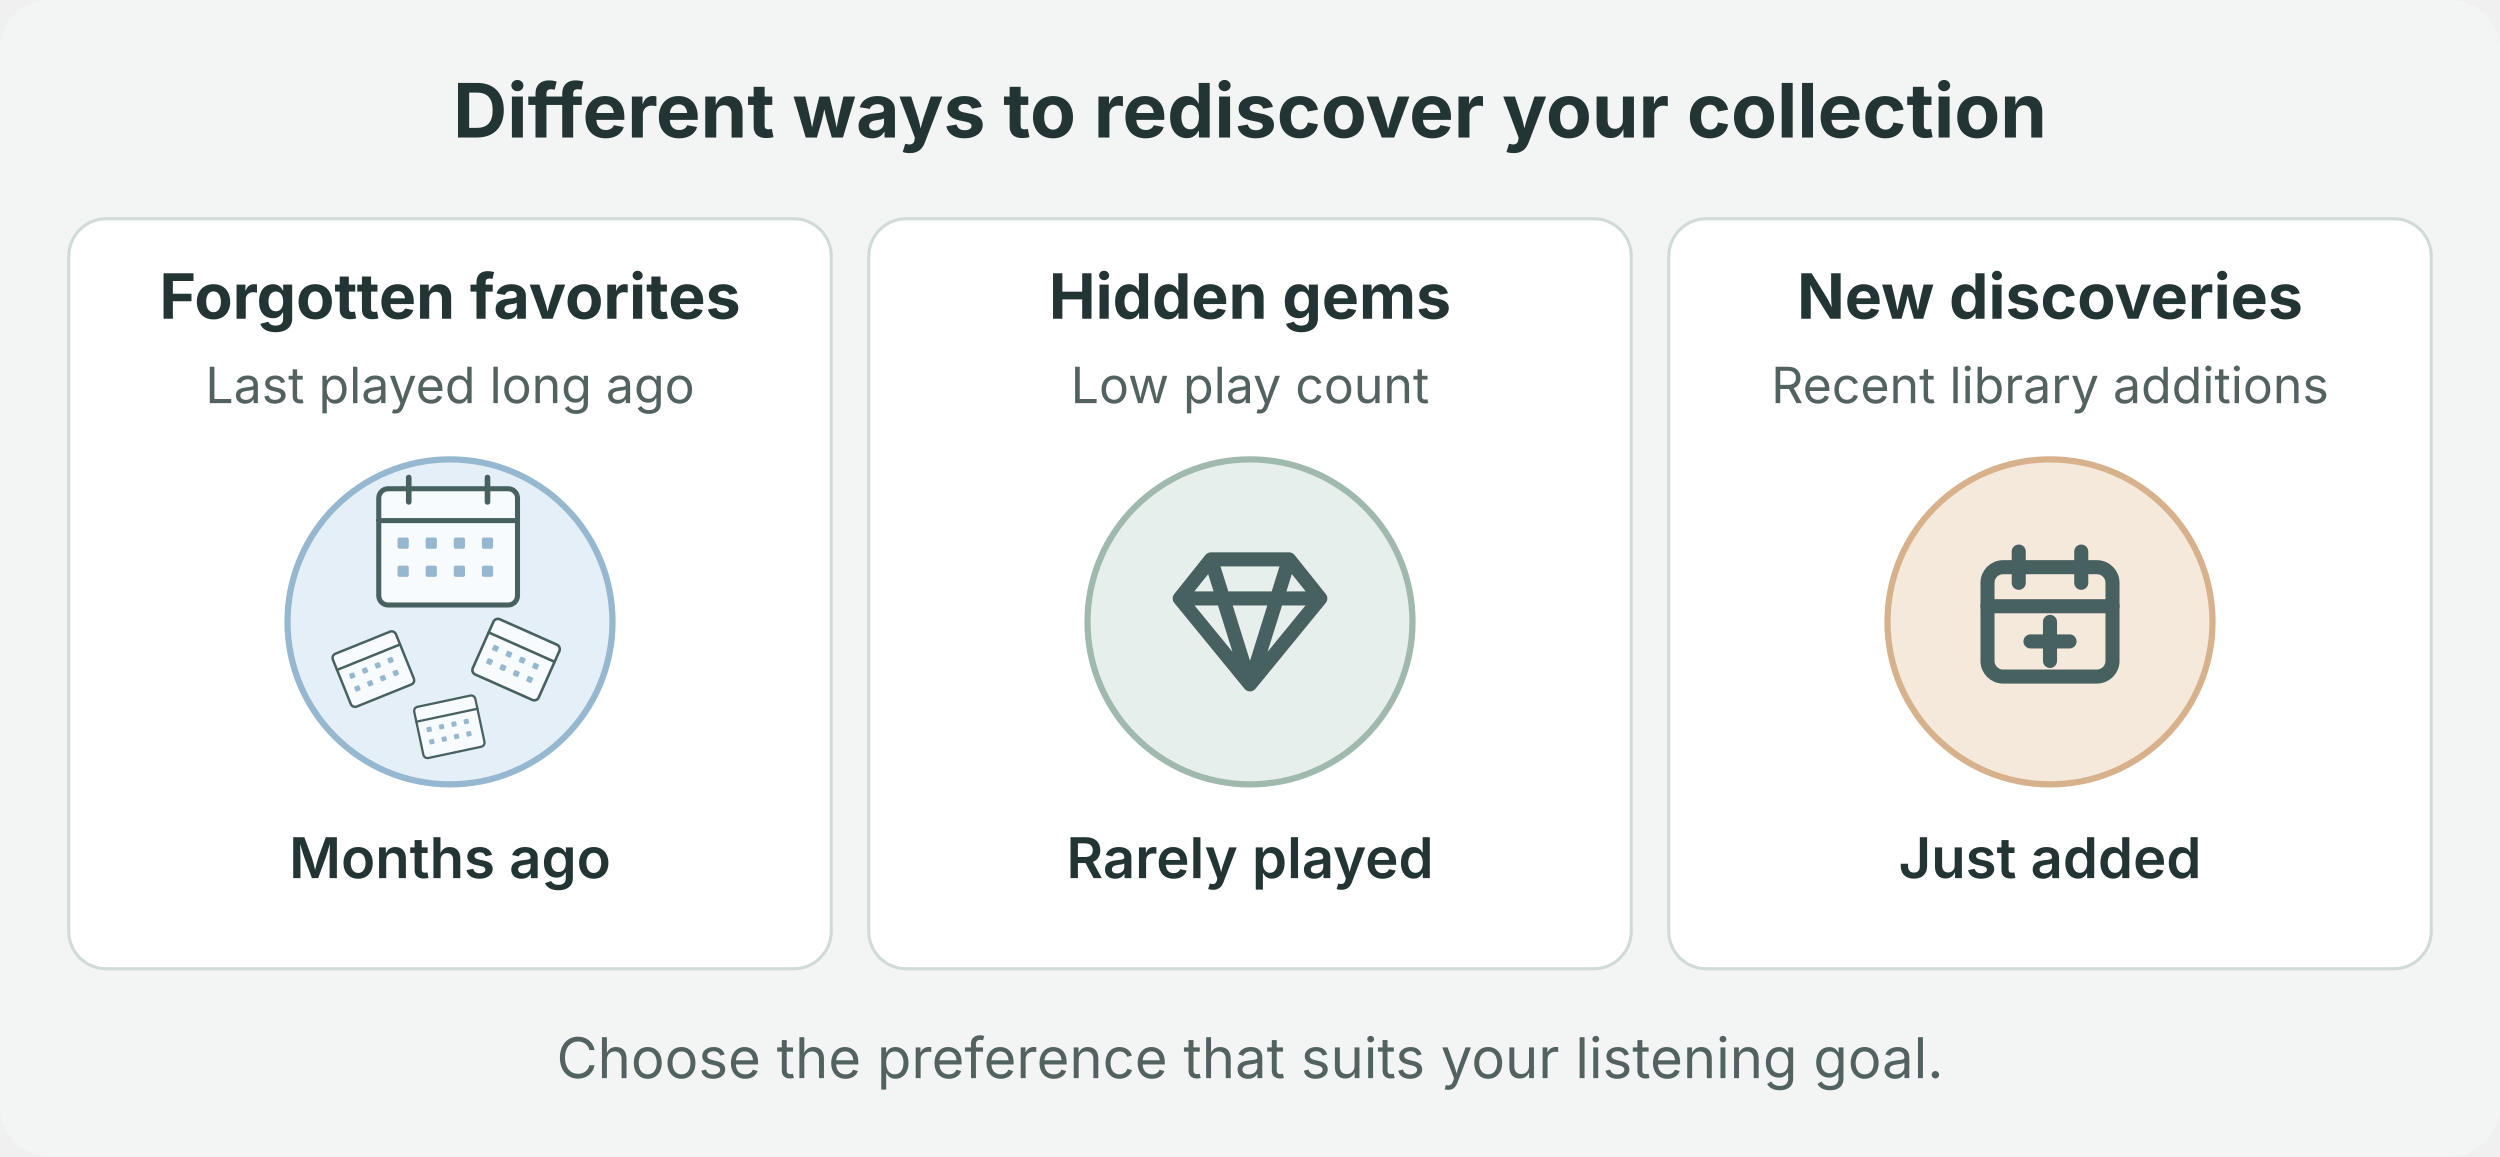
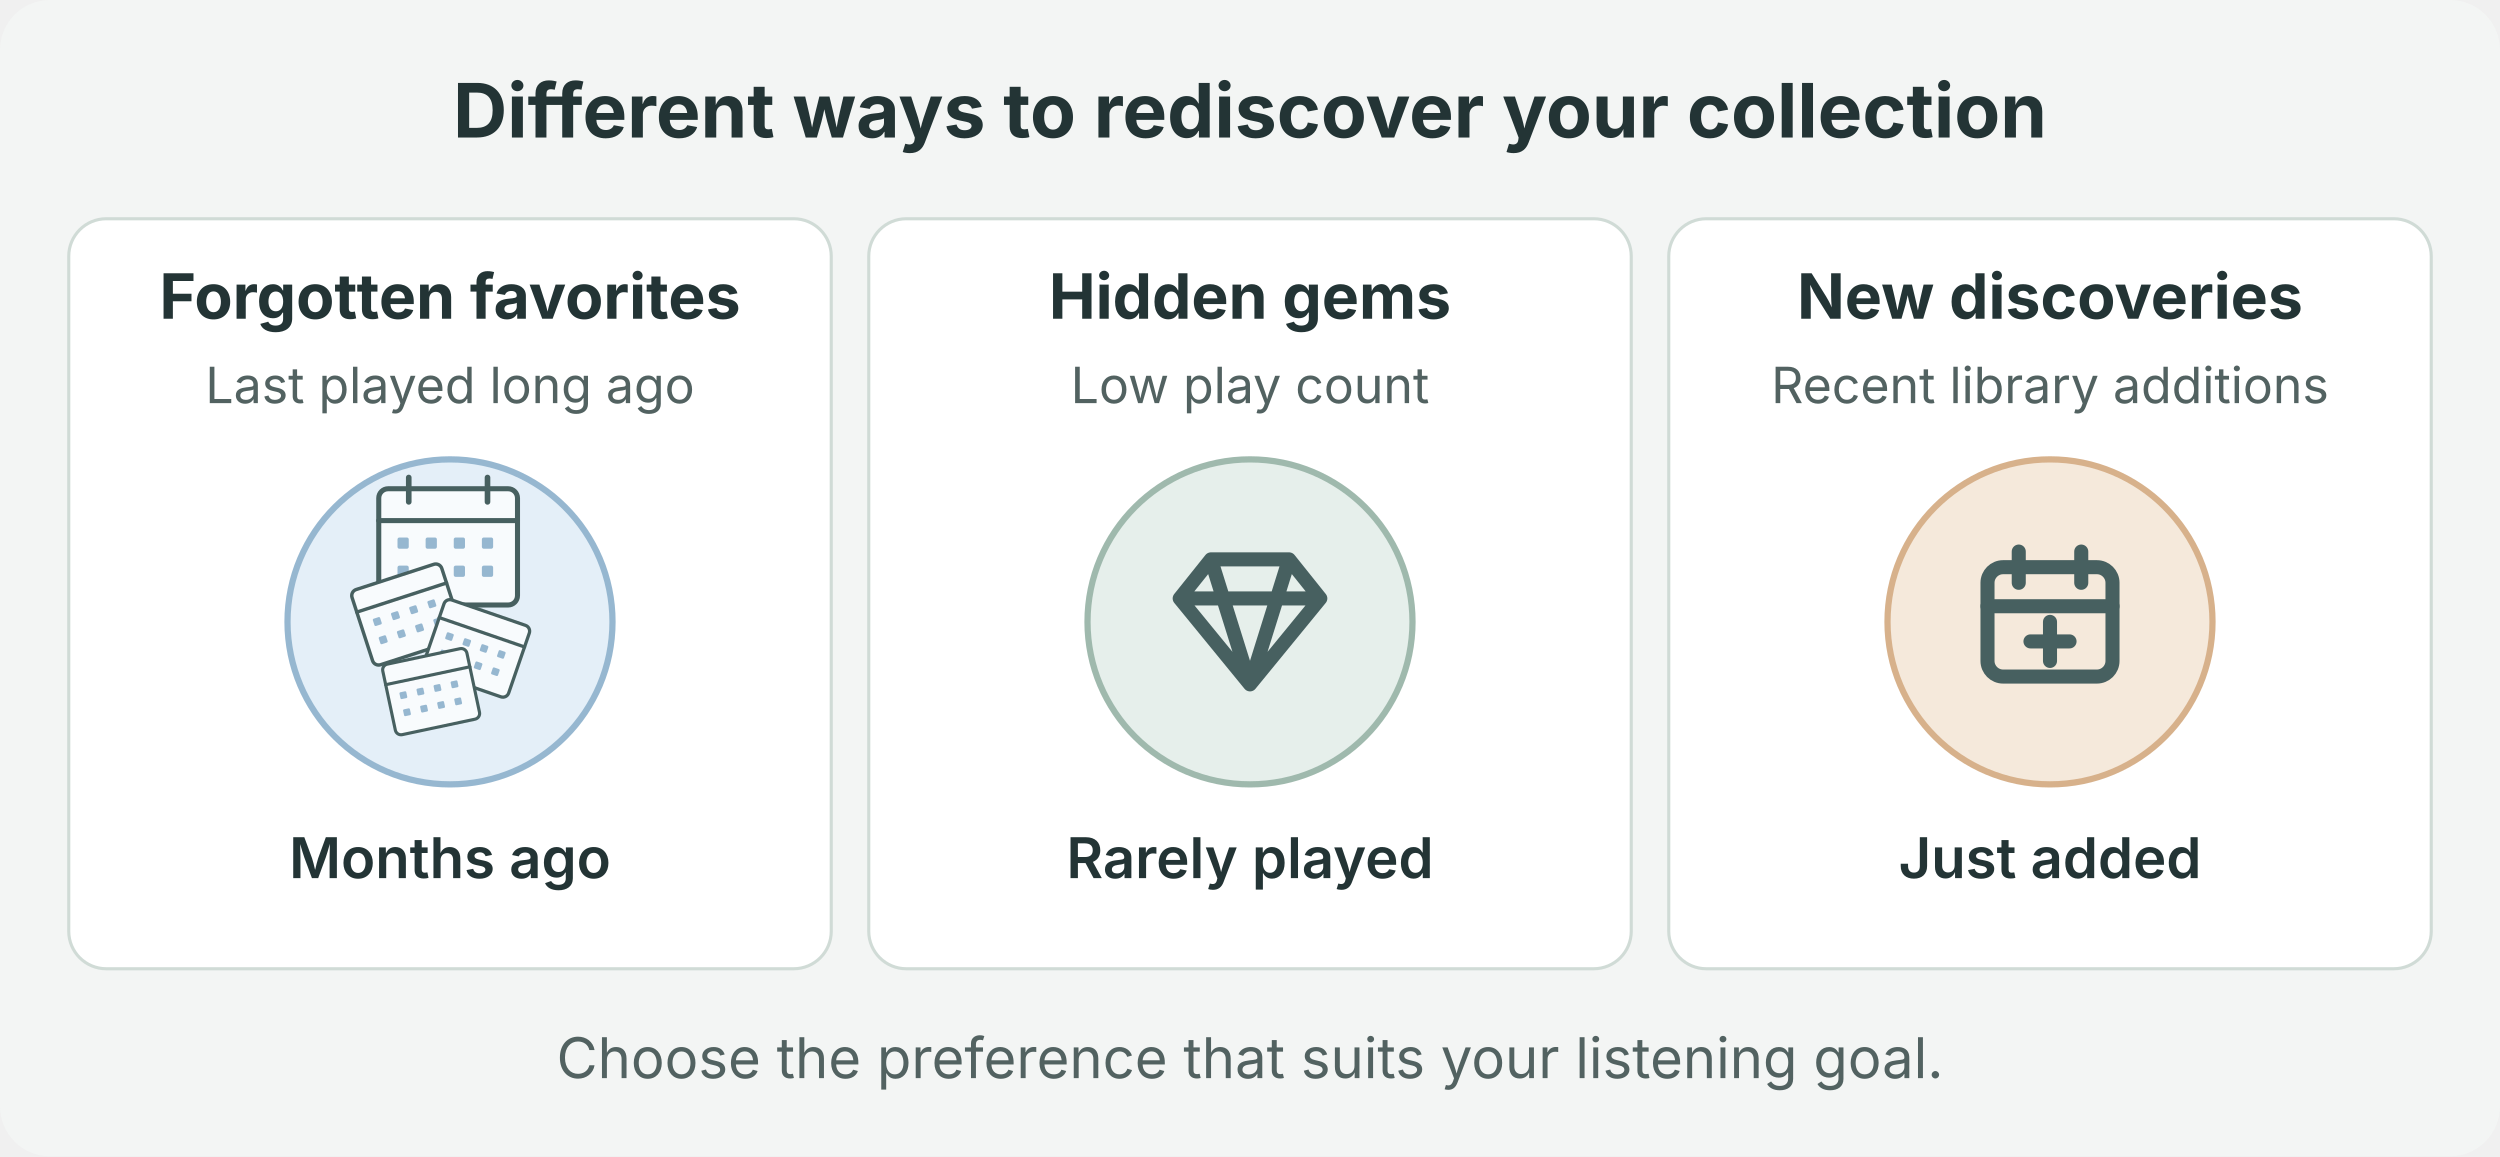
<svg xmlns="http://www.w3.org/2000/svg" width="800" height="370" viewBox="0 0 800 370" role="img" aria-labelledby="title description">
  <defs>
    <marker id="arrow" markerUnits="userSpaceOnUse" markerWidth="10" markerHeight="10" refX="9" refY="5" orient="auto-start-reverse">
      <path d="M0 0 L10 5 L0 10 Z" fill="#627577" />
    </marker>
  </defs>
  <rect width="800" height="370" rx="16" fill="#f3f5f4" />
  <g font-family="system-ui, -apple-system, Segoe UI, sans-serif" fill="#233435">
    <text x="400" y="44" font-size="24" text-anchor="middle" font-weight="650" fill="#233435">Different ways to rediscover your collection</text>
    <rect x="22" y="70" width="244" height="240" rx="12" fill="#fff" stroke="#d0dbd6" />
    <text x="144" y="102" font-size="20" text-anchor="middle" font-weight="650" fill="#233435">Forgotten favorites</text>
    <text x="144" y="129" font-size="16" text-anchor="middle" font-weight="400" fill="#526261">Last played long ago</text>
    <circle cx="144" cy="199" r="52" fill="#e4eff8" stroke="#96b7d0" stroke-width="2" />
    <g transform="translate(90 145) scale(0.6)" stroke="#476060" stroke-width="2.7" stroke-linecap="round" stroke-linejoin="round">
      <g transform="translate(52 19) rotate(0 37 31) scale(1)">
        <rect width="74" height="62" rx="5" fill="#f8fbfd" />
        <path d="M0 17 H74" fill="none" />
        <rect x="10" y="26" width="6" height="6" rx="1" fill="#96b7d0" stroke="none" />
        <rect x="25" y="26" width="6" height="6" rx="1" fill="#96b7d0" stroke="none" />
        <rect x="40" y="26" width="6" height="6" rx="1" fill="#96b7d0" stroke="none" />
        <rect x="55" y="26" width="6" height="6" rx="1" fill="#96b7d0" stroke="none" />
        <rect x="10" y="41" width="6" height="6" rx="1" fill="#96b7d0" stroke="none" />
        <rect x="25" y="41" width="6" height="6" rx="1" fill="#96b7d0" stroke="none" />
        <rect x="40" y="41" width="6" height="6" rx="1" fill="#96b7d0" stroke="none" />
        <rect x="55" y="41" width="6" height="6" rx="1" fill="#96b7d0" stroke="none" />
      </g>
-       <g transform="translate(31 100) rotate(-22 18.13 15.19) scale(0.49)">
+       <g transform="translate(42 65) rotate(-18 25.16 21.08) scale(0.68)">
        <rect width="74" height="62" rx="5" fill="#f8fbfd" />
        <path d="M0 17 H74" fill="none" />
        <rect x="10" y="26" width="6" height="6" rx="1" fill="#96b7d0" stroke="none" />
        <rect x="25" y="26" width="6" height="6" rx="1" fill="#96b7d0" stroke="none" />
        <rect x="40" y="26" width="6" height="6" rx="1" fill="#96b7d0" stroke="none" />
        <rect x="55" y="26" width="6" height="6" rx="1" fill="#96b7d0" stroke="none" />
        <rect x="10" y="41" width="6" height="6" rx="1" fill="#96b7d0" stroke="none" />
        <rect x="25" y="41" width="6" height="6" rx="1" fill="#96b7d0" stroke="none" />
        <rect x="40" y="41" width="6" height="6" rx="1" fill="#96b7d0" stroke="none" />
        <rect x="55" y="41" width="6" height="6" rx="1" fill="#96b7d0" stroke="none" />
      </g>
-       <g transform="translate(106 94) rotate(24 19.24 16.12) scale(0.52)">
+       <g transform="translate(80 84) rotate(19 24.05 20.15) scale(0.65)">
        <rect width="74" height="62" rx="5" fill="#f8fbfd" />
        <path d="M0 17 H74" fill="none" />
        <rect x="10" y="26" width="6" height="6" rx="1" fill="#96b7d0" stroke="none" />
        <rect x="25" y="26" width="6" height="6" rx="1" fill="#96b7d0" stroke="none" />
        <rect x="40" y="26" width="6" height="6" rx="1" fill="#96b7d0" stroke="none" />
        <rect x="55" y="26" width="6" height="6" rx="1" fill="#96b7d0" stroke="none" />
        <rect x="10" y="41" width="6" height="6" rx="1" fill="#96b7d0" stroke="none" />
        <rect x="25" y="41" width="6" height="6" rx="1" fill="#96b7d0" stroke="none" />
        <rect x="40" y="41" width="6" height="6" rx="1" fill="#96b7d0" stroke="none" />
        <rect x="55" y="41" width="6" height="6" rx="1" fill="#96b7d0" stroke="none" />
      </g>
-       <g transform="translate(73 132) rotate(-12 16.65 13.95) scale(0.45)">
+       <g transform="translate(57 108) rotate(-12 22.94 19.22) scale(0.62)">
        <rect width="74" height="62" rx="5" fill="#f8fbfd" />
        <path d="M0 17 H74" fill="none" />
        <rect x="10" y="26" width="6" height="6" rx="1" fill="#96b7d0" stroke="none" />
        <rect x="25" y="26" width="6" height="6" rx="1" fill="#96b7d0" stroke="none" />
        <rect x="40" y="26" width="6" height="6" rx="1" fill="#96b7d0" stroke="none" />
        <rect x="55" y="26" width="6" height="6" rx="1" fill="#96b7d0" stroke="none" />
        <rect x="10" y="41" width="6" height="6" rx="1" fill="#96b7d0" stroke="none" />
        <rect x="25" y="41" width="6" height="6" rx="1" fill="#96b7d0" stroke="none" />
        <rect x="40" y="41" width="6" height="6" rx="1" fill="#96b7d0" stroke="none" />
        <rect x="55" y="41" width="6" height="6" rx="1" fill="#96b7d0" stroke="none" />
      </g>
      <path d="M68 13 V26 M110 13 V26" fill="none" stroke-width="3" />
    </g>
    <text x="144" y="281" font-size="18" text-anchor="middle" font-weight="600" fill="#233435">Months ago</text>
    <rect x="278" y="70" width="244" height="240" rx="12" fill="#fff" stroke="#d0dbd6" />
    <text x="400" y="102" font-size="20" text-anchor="middle" font-weight="650" fill="#233435">Hidden gems</text>
    <text x="400" y="129" font-size="16" text-anchor="middle" font-weight="400" fill="#526261">Low play count</text>
    <circle cx="400" cy="199" r="52" fill="#e6efeb" stroke="#9fb9ad" stroke-width="2" />
    <g transform="translate(370 169) scale(2.5)" fill="none" stroke="#476060" stroke-width="1.8" stroke-linecap="round" stroke-linejoin="round">
      <path d="M3 9 7 4h10l4 5-9 11L3 9Z M3 9h18 M7 4l5 16 5-16" />
    </g>
    <text x="400" y="281" font-size="18" text-anchor="middle" font-weight="600" fill="#233435">Rarely played</text>
    <rect x="534" y="70" width="244" height="240" rx="12" fill="#fff" stroke="#d0dbd6" />
    <text x="656" y="102" font-size="20" text-anchor="middle" font-weight="650" fill="#233435">New discoveries</text>
    <text x="656" y="129" font-size="16" text-anchor="middle" font-weight="400" fill="#526261">Recent library additions</text>
    <circle cx="656" cy="199" r="52" fill="#f5e9db" stroke="#d7b18b" stroke-width="2" />
    <g transform="translate(626 169) scale(2.5)" fill="none" stroke="#476060" stroke-width="1.8" stroke-linecap="round" stroke-linejoin="round">
      <rect x="4" y="5" width="16" height="14" rx="2" />
      <path d="M8 3v4 M16 3v4 M4 10h16 M12 12v5 M9.5 14.5h5" />
    </g>
    <text x="656" y="281" font-size="18" text-anchor="middle" font-weight="600" fill="#233435">Just added</text>
    <text x="400" y="345" font-size="18" text-anchor="middle" font-weight="400" fill="#526261">Choose the preference that suits your listening goal.</text>
  </g>
</svg>
